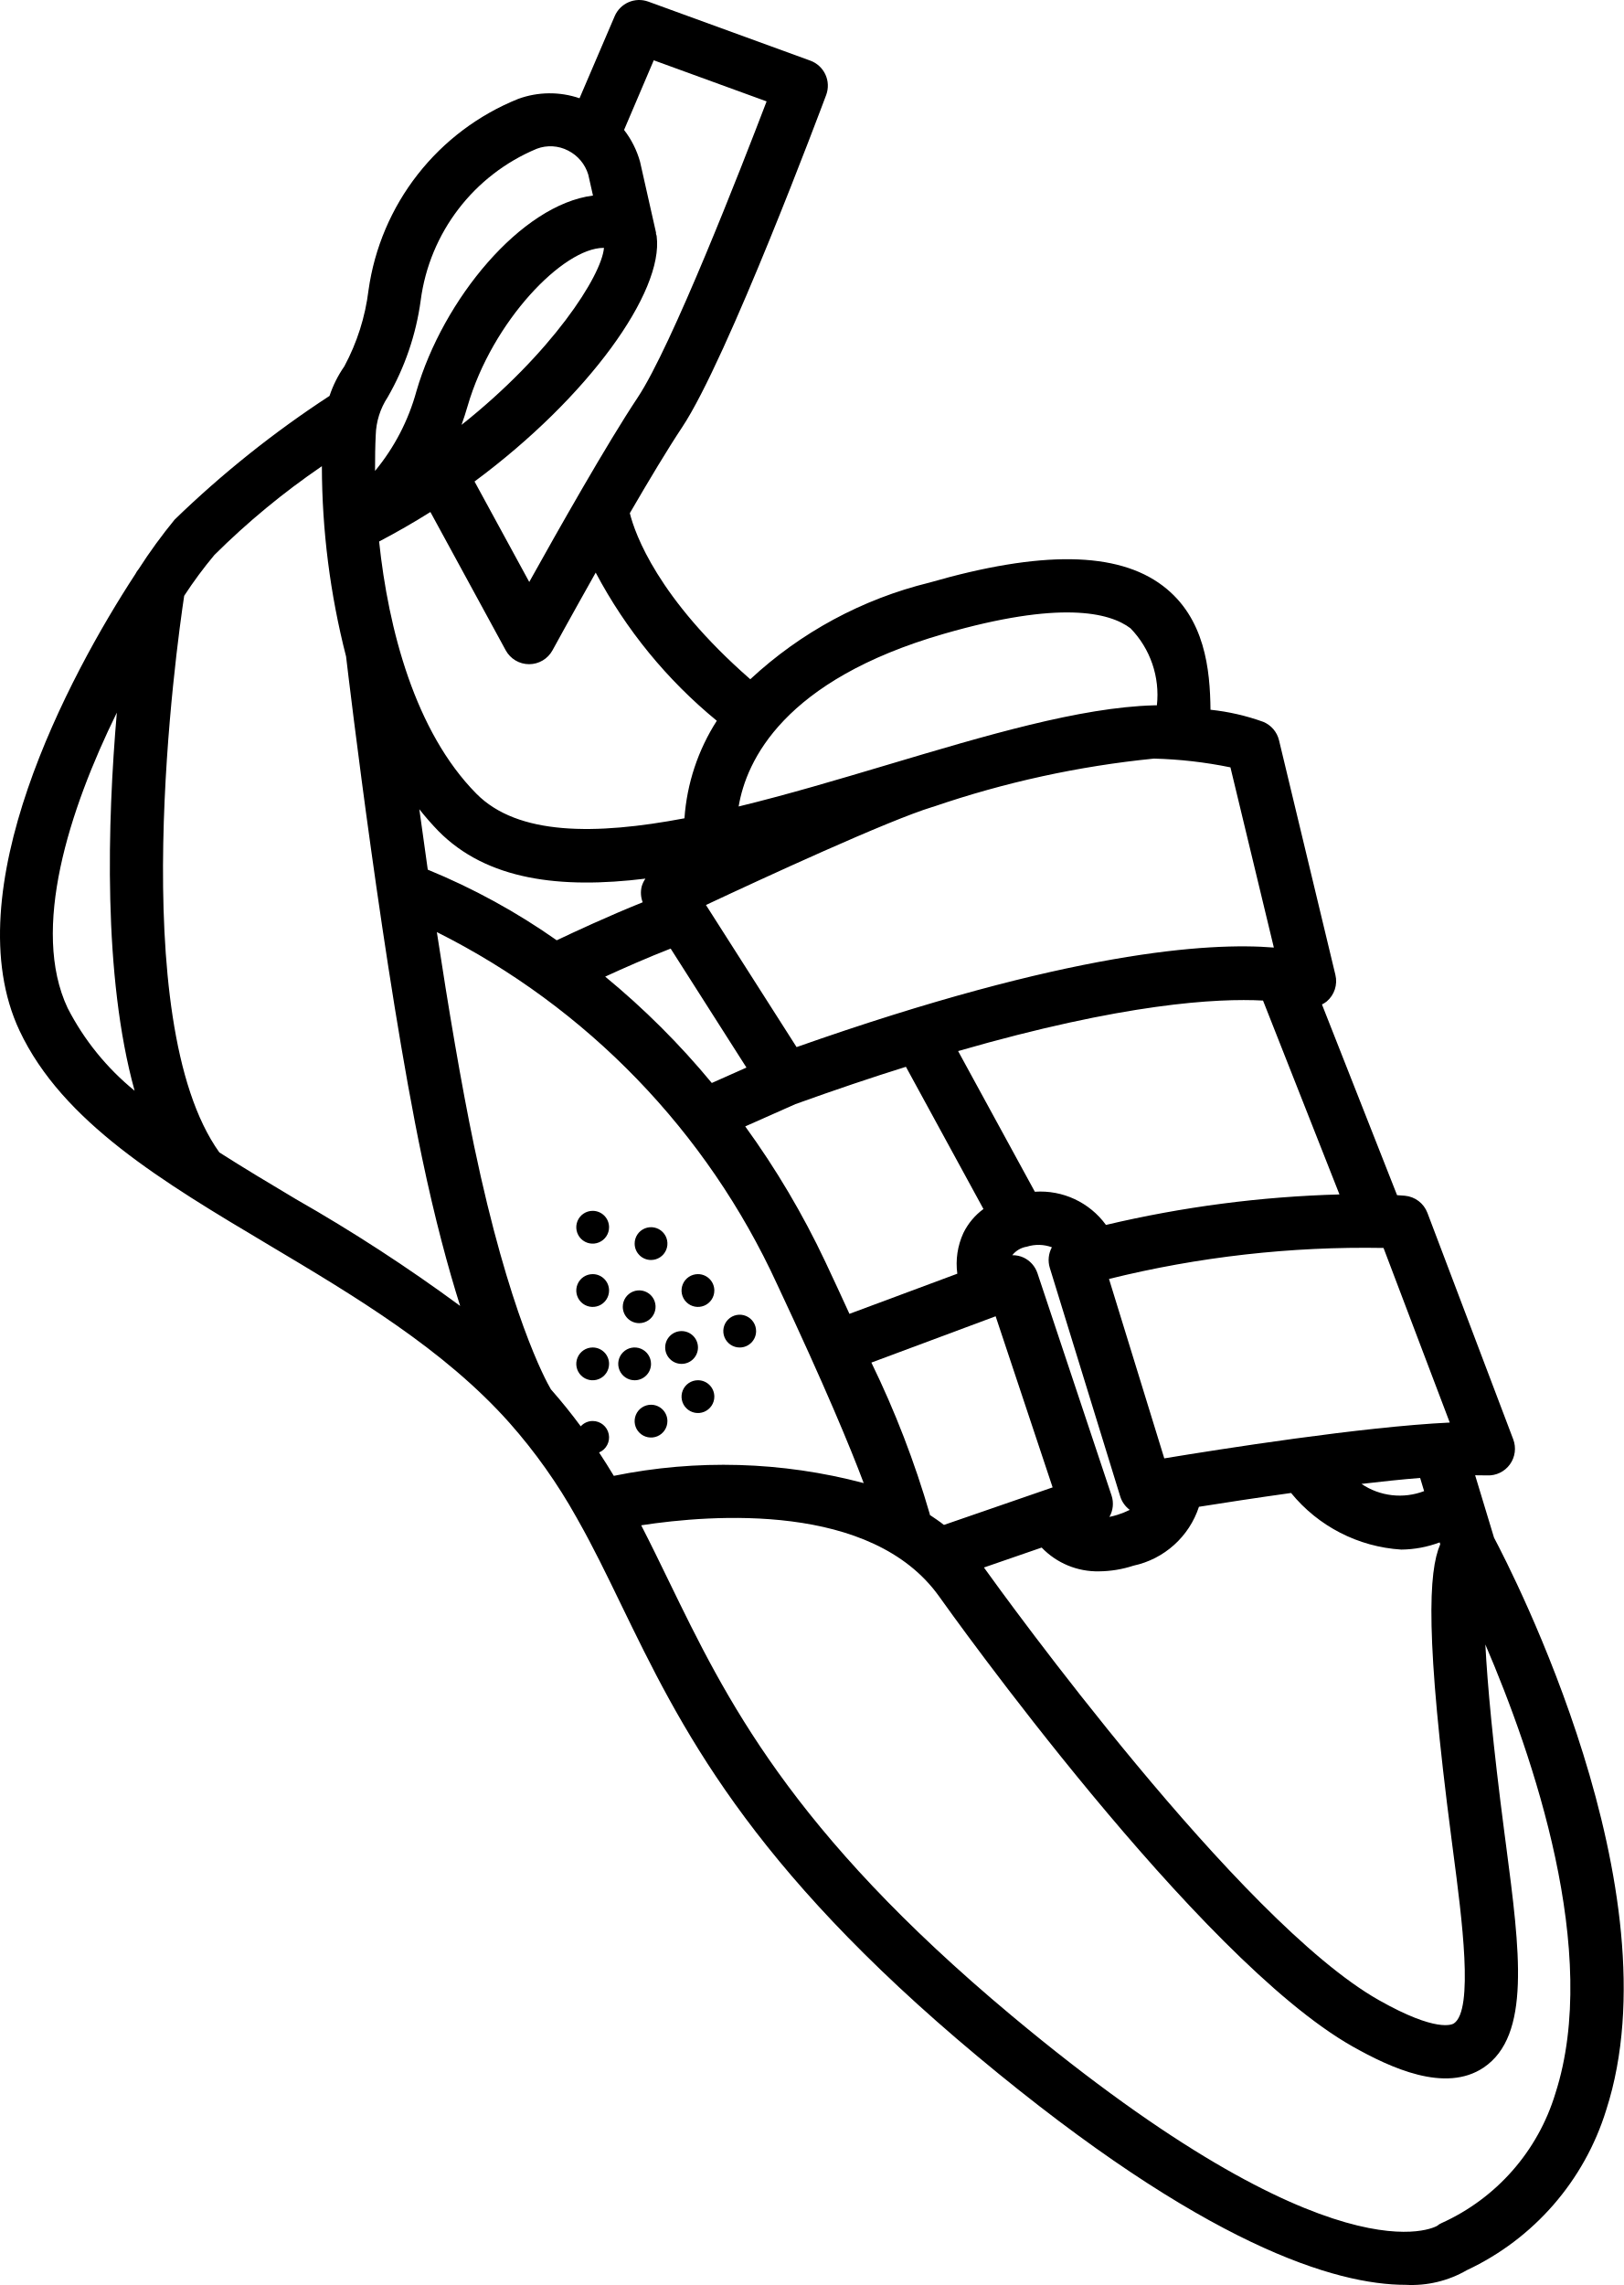
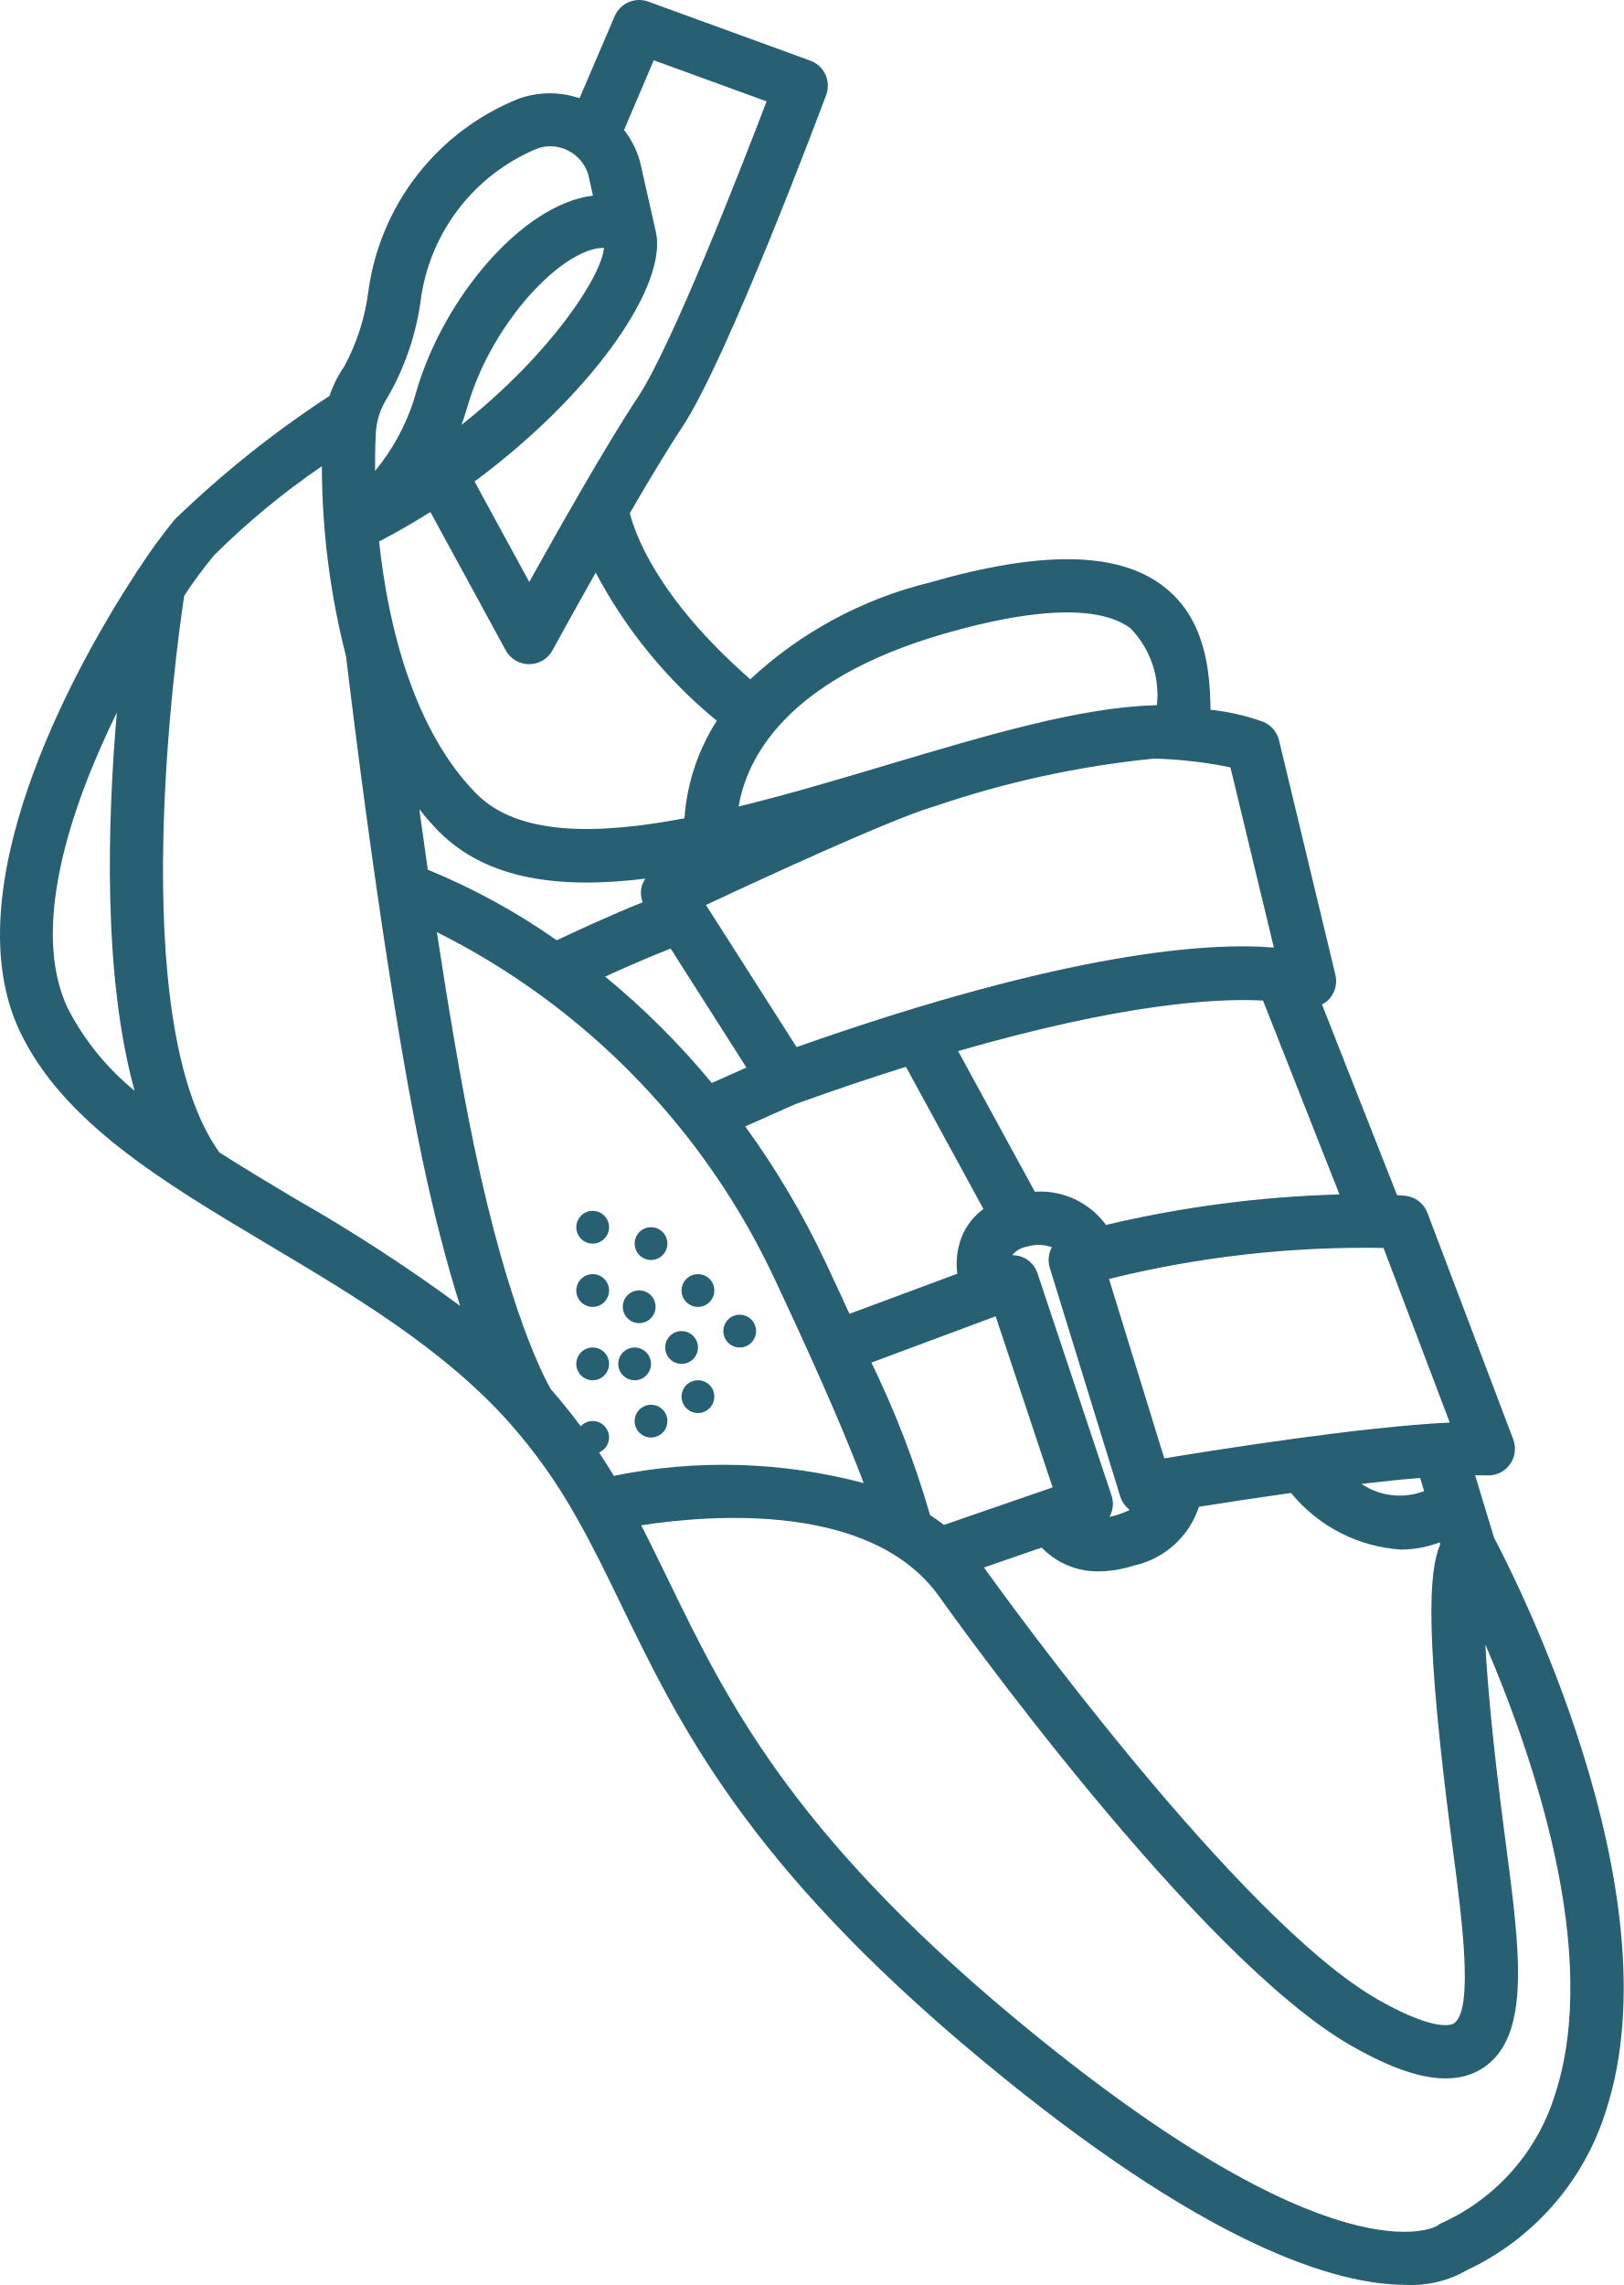
- <svg xmlns="http://www.w3.org/2000/svg" version="1.1" id="Layer_1" x="0px" y="0px" width="731.045px" height="1028.659px" viewBox="239.343 87.612 731.045 1028.659" enable-background="new 239.343 87.612 731.045 1028.659" xml:space="preserve">
+ <svg xmlns="http://www.w3.org/2000/svg" version="1.1" id="Layer_1" x="0px" y="0px" width="731.045px" height="1028.659px" viewBox="239.343 87.612 731.045 1028.659" fill="#104e64e6" enable-background="new 239.343 87.612 731.045 1028.659" xml:space="preserve">
  <path d="M506.18,632.71c-2.984,0-5.676,1.801-6.82,4.559c-1.141,2.762-0.508,5.934,1.605,8.047c2.113,2.109,5.289,2.738,8.047,1.59  c2.758-1.145,4.555-3.84,4.547-6.828c0-1.953-0.777-3.832-2.16-5.211C510.012,633.483,508.137,632.706,506.18,632.71L506.18,632.71z  " />
  <path d="M506.18,661.2c-2.984,0-5.676,1.801-6.816,4.555c-1.145,2.758-0.512,5.934,1.598,8.043c2.113,2.113,5.285,2.742,8.043,1.602  s4.555-3.832,4.555-6.82c0.004-1.957-0.773-3.836-2.156-5.219C510.016,661.974,508.137,661.196,506.18,661.2L506.18,661.2z" />
  <path d="M506.18,694.22c-2.984,0-5.676,1.801-6.816,4.559c-1.145,2.758-0.512,5.93,1.598,8.043c2.113,2.109,5.285,2.742,8.043,1.598  c2.758-1.141,4.555-3.832,4.555-6.816c0.004-1.961-0.773-3.84-2.156-5.223C510.016,694.993,508.137,694.22,506.18,694.22  L506.18,694.22z" />
  <path d="M532.45,720c-2.988,0-5.68,1.801-6.82,4.559s-0.508,5.934,1.605,8.043s5.289,2.738,8.047,1.594  c2.758-1.148,4.551-3.84,4.547-6.828c0-1.957-0.777-3.832-2.164-5.215C536.282,720.773,534.403,719.996,532.45,720L532.45,720z" />
  <path d="M532.45,701.61c0.004-2.988-1.793-5.684-4.551-6.828c-2.758-1.148-5.938-0.516-8.047,1.598  c-2.113,2.109-2.746,5.289-1.598,8.047c1.145,2.758,3.84,4.555,6.828,4.551C529.149,708.978,532.45,705.677,532.45,701.61  L532.45,701.61z" />
  <path d="M527.11,683.27c2.984,0.004,5.68-1.793,6.824-4.551c1.148-2.754,0.52-5.934-1.59-8.047  c-2.109-2.109-5.285-2.746-8.047-1.602c-2.758,1.141-4.559,3.832-4.559,6.816C519.739,679.961,523.036,683.262,527.11,683.27  L527.11,683.27z" />
  <path d="M553.59,694.22c0,4.078-3.305,7.383-7.383,7.383c-4.074,0-7.379-3.305-7.379-7.383c0-4.074,3.305-7.379,7.379-7.379  C550.285,686.841,553.59,690.146,553.59,694.22" />
  <path d="M553.57,708.97c-2.984,0-5.676,1.797-6.816,4.555s-0.512,5.934,1.602,8.043c2.109,2.109,5.281,2.742,8.039,1.602  c2.758-1.145,4.559-3.836,4.559-6.82c0.004-1.957-0.773-3.836-2.16-5.223C557.41,709.743,555.531,708.966,553.57,708.97  L553.57,708.97z" />
  <path d="M579.76,686.86c0.004-2.984-1.793-5.68-4.551-6.828c-2.754-1.145-5.934-0.516-8.047,1.594s-2.746,5.285-1.605,8.043  c1.145,2.762,3.836,4.559,6.82,4.559C576.447,694.228,579.752,690.931,579.76,686.86L579.76,686.86z" />
  <path d="M532.45,654.83c2.984,0.004,5.68-1.793,6.828-4.551c1.145-2.758,0.512-5.938-1.598-8.047  c-2.113-2.113-5.289-2.742-8.051-1.598c-2.758,1.145-4.555,3.84-4.547,6.828C525.083,651.529,528.38,654.83,532.45,654.83  L532.45,654.83z" />
  <path d="M553.57,661.2c-2.984,0-5.676,1.801-6.816,4.555c-1.141,2.758-0.512,5.934,1.602,8.043c2.109,2.113,5.281,2.742,8.039,1.602  s4.559-3.832,4.559-6.82c0.004-1.957-0.773-3.836-2.16-5.219C557.41,661.974,555.531,661.196,553.57,661.2z" />
  <path d="M912,779.84l-8.508-28.094c1.859,0,3.781,0,5.398,0.059v0.004c4.035,0.176,7.891-1.684,10.254-4.957  c2.367-3.273,2.93-7.516,1.496-11.293L882,633.599c-1.629-4.293-5.566-7.281-10.142-7.695c-0.313,0-1.535-0.133-3.516-0.254  l-33.815-85.859v0.004c0.754-0.367,1.465-0.813,2.125-1.332c3.477-2.934,4.996-7.582,3.922-12l-25.379-105.6  c-0.898-3.742-3.543-6.828-7.102-8.293c-7.668-2.766-15.646-4.598-23.75-5.445c-0.191-18-2.398-41.352-21.48-55.801  c-20.398-15.469-54.852-15.938-105.14-1.414v-0.004c-30.125,7.395-57.863,22.363-80.578,43.488  c-41.617-36.371-51.898-65.387-54.238-74.762c8.555-14.734,17.103-28.98,23.521-38.629c20.397-30.625,63.069-144.79,64.883-149.63  v0.004c1.117-2.996,0.992-6.316-0.348-9.219c-1.344-2.906-3.789-5.152-6.793-6.25l-72.938-26.566  c-5.984-2.184-12.637,0.695-15.141,6.551l-15.828,36.949c-8.965-3.063-18.707-2.961-27.602,0.289  c-17.816,7.16-33.427,18.895-45.263,34.016c-11.832,15.121-19.473,33.094-22.141,52.109c-1.465,12.008-5.16,23.641-10.898,34.293  c-2.848,4.09-5.09,8.57-6.66,13.297c-24.965,16.285-48.312,34.926-69.719,55.668c-5.824,7.102-11.234,14.535-16.199,22.262  c-0.578,0.688-1.074,1.441-1.477,2.242c-30.168,46.117-81.602,142.95-52.176,205.57c19.367,41.148,64.465,68.027,112.22,96.469  c38.785,23.103,78.888,46.992,108.311,80.017c11.602,13.098,21.746,27.414,30.266,42.699c0.219,0.449,0.465,0.883,0.73,1.305  c6.793,12,12.863,24.562,19.32,37.87c26.578,54.759,56.723,116.83,160.59,203.48c102.35,85.414,161.46,102.77,192.61,102.77h-0.004  c9.648,0.531,19.241-1.766,27.602-6.609c30.141-14.125,52.922-40.312,62.734-72.12c31.836-98.642-42.552-242.57-50.508-257.631  V779.84z M428.14,451.92c2.688,3.398,5.543,6.664,8.555,9.777c21.853,22.176,54.996,26.172,93.228,21.457h0.004  c-0.742,1.074-1.305,2.262-1.668,3.516c-0.59,2.367-0.434,4.855,0.441,7.129c-15.527,6.227-31.547,13.703-38.699,17.113v-0.004  c-18.109-12.734-37.586-23.398-58.066-31.797C430.59,469.713,429.316,460.584,428.14,451.92L428.14,451.92z M541.29,514.643  l34.129,53.566l-15.602,6.938c-14.435-17.457-30.509-33.492-48-47.879C520.251,523.389,531.172,518.576,541.29,514.643  L541.29,514.643z M597.462,584.663c17.855-6.422,34.367-12,49.754-16.801l34.906,64.02c-3.844,2.816-6.941,6.523-9.039,10.801  c-2.629,5.728-3.578,12.082-2.734,18.324l-48.563,18.07c-3.348-7.344-6.926-15.07-10.922-23.566  c-10.082-21.348-22.133-41.707-36-60.815L597.462,584.663z M807.992,538.042l34.414,87.277  c-35.418,0.973-70.648,5.574-105.13,13.727c-7.391-10.156-19.484-15.801-32.017-14.938l-34.547-63.324  C745.459,539.218,787.493,536.94,807.992,538.042L807.992,538.042z M739.797,760.862l-33.358-100.07  c-1.031-3.09-3.27-5.629-6.207-7.031c-1.605-0.746-3.363-1.113-5.133-1.082c1.629-2.063,3.977-3.434,6.574-3.84  c3.676-1.16,7.637-1.066,11.258,0.266c-1.547,2.836-1.887,6.176-0.938,9.262l31.703,102.891v0.004  c0.754,2.426,2.258,4.551,4.297,6.07c-1.793,0.887-3.648,1.633-5.555,2.23c-1.184,0.371-2.387,0.68-3.602,0.926  C740.509,767.562,740.856,764.062,739.797,760.862L739.797,760.862z M687.609,680.174l25.655,77.027l-4.199,1.453L664.332,774.1  c-2.039-1.633-4.223-3.047-6.371-4.512v-0.359l-0.004-0.004c-6.805-23.441-15.603-46.263-26.293-68.207L687.609,680.174z   M708.332,784.294c6.746,7.035,16.137,10.918,25.883,10.703c5.254-0.055,10.465-0.918,15.457-2.555  c13.84-2.969,25.063-13.062,29.474-26.508c11.293-1.801,25.823-4.031,41.473-6.215v-0.004c12.27,15.039,30.258,24.276,49.629,25.488  c5.906-0.059,11.758-1.156,17.281-3.238l0.254,0.84c-5.305,12.254-6.84,41.409,5.113,133.02l0.719,5.555  c3.938,30,9.324,71.039,0.336,77.113c-0.695,0.492-7.727,4.285-33.781-10.453c-62.809-35.484-168.88-182.29-177.83-194.771  L708.332,784.294z M878.732,752.95l1.789,5.93v-0.004c-9.367,3.586-19.892,2.375-28.199-3.238  C861.502,754.567,870.455,753.599,878.732,752.95L878.732,752.95z M892.064,728.012c-39.603,1.895-103.461,12-128.53,16.129  l-24.887-80.772c40.418-10.008,81.969-14.703,123.6-13.957L892.064,728.012z M812.865,514.182  c-29.137-2.398-92.398,1.621-214.88,44.81l-40.802-63.973c25.199-11.82,82.129-38.125,102.11-44.173h0.086h-0.004  c32.215-11.051,65.594-18.344,99.48-21.729c11.581,0.297,23.112,1.617,34.465,3.945L812.865,514.182z M664.315,372.942  c52.223-15.07,74.52-9.672,84-2.496c8.945,9.207,13.305,21.93,11.891,34.691h-1.32c-33.336,0.926-75.504,13.513-120.17,26.832  c-21.938,6.539-44.773,13.344-66.816,18.707c3.457-20.629,20.185-56.879,92.414-77.734H664.315z M562.075,412.087h-0.004  c-8.465,13.18-13.474,28.281-14.566,43.906c-40.043,7.598-75.086,7.789-93.719-11.113c-27.602-27.938-39.602-74.09-43.754-113.5  c7.934-4.152,15.602-8.566,23.09-13.273l33.898,62.242v0.004c2.102,3.859,6.141,6.262,10.535,6.266  c4.394,0,8.434-2.398,10.538-6.254c0.18-0.336,8.595-15.719,19.453-34.98h-0.004c13.566,25.637,32.103,48.309,54.527,66.699  L562.075,412.087z M511.266,199.197c-1.066,12.59-23.483,47.426-64.129,79.68c0.973-2.723,1.895-5.543,2.746-8.496  c11.103-38.219,43.105-71.184,61.199-71.184H511.266z M533.68,114.752l50.81,18.504c-11.426,29.914-42.758,110.4-58.105,133.41  c-13.645,20.496-35.698,59.473-48.758,82.934l-24.637-45.227c51.358-38.004,85.199-85.402,82.008-110.4  c0-0.359-0.227-0.66-0.289-1.02c-0.059-0.359,0-0.383,0-0.59l-7.199-31.934l0.004,0.004c-1.449-5.199-3.895-10.062-7.199-14.328  L533.68,114.752z M428.75,222.862c3.992-30.465,23.926-56.496,52.297-68.293c4.602-1.735,9.727-1.426,14.09,0.84  c4.367,2.21,7.645,6.113,9.059,10.801l2.125,9.434c-32.397,4.141-67.487,46.801-79.487,88.066  c-3.594,13.156-9.949,25.395-18.638,35.906c0-5.82,0.059-11.258,0.313-16.105c0.164-6.102,2.035-12.031,5.398-17.125  c7.715-13.402,12.754-28.176,14.845-43.5L428.75,222.862z M269.78,541.382c-16.645-35.375,0.625-89.09,22.164-132.96  c-4.234,49.043-6.313,118.66,8.004,170.21v0.004c-12.523-10.194-22.797-22.879-30.168-37.25L269.78,541.382z M338.096,606.398  c-42.781-59.724-19.272-227.71-15.828-250.57c4.165-6.387,8.703-12.52,13.595-18.371c14.875-14.777,31.074-28.156,48.397-39.973  c0.055,28.898,3.715,57.676,10.896,85.668c1.414,12,17.16,144.18,34.164,225.45c5.832,27.853,11.785,49.802,17.194,66.91  c-23.688-17.444-48.375-33.491-73.934-48.059c-11.832-7.047-23.445-14.004-34.484-21.051V606.398z M515.696,752.008  c-2.113-3.512-4.32-7.02-6.625-10.522h-0.004c3.227-1.371,5.043-4.82,4.348-8.258c-0.695-3.434-3.711-5.906-7.215-5.914  c-2.055,0.004-4.012,0.875-5.387,2.398c-4.117-5.566-8.555-11.113-13.441-16.656c-2.398-4.043-18.78-34.066-34.547-109.431  c-5.914-28.284-11.688-62.901-16.801-96.405c67.621,33.854,121.66,89.772,153.18,158.51c21.603,45.996,33.047,73.656,39,89.531  v0.004c-36.754-9.742-75.266-10.855-112.52-3.254L515.696,752.008z M939.606,1030.078c-7.859,25.926-26.543,47.191-51.242,58.32  c-0.699,0.297-1.348,0.703-1.918,1.203c-0.445,0.289-45.695,27.19-191.57-94.535c-99.902-83.414-128.85-143.07-154.37-195.601  c-4.129-8.508-8.195-16.883-12.479-25.198c31.801-4.883,103.8-10.478,134.109,31.991c4.715,6.637,116.3,163.2,186.19,202.641  c17.062,9.602,41.711,21.108,59.016,9.469c21.301-14.398,16.332-52.224,10.056-100.15l-0.73-5.531  c-5.207-39.973-7.645-66.805-8.578-84.77c21.405,49.883,52.02,138.729,31.512,202.16L939.606,1030.078z" />
</svg>
